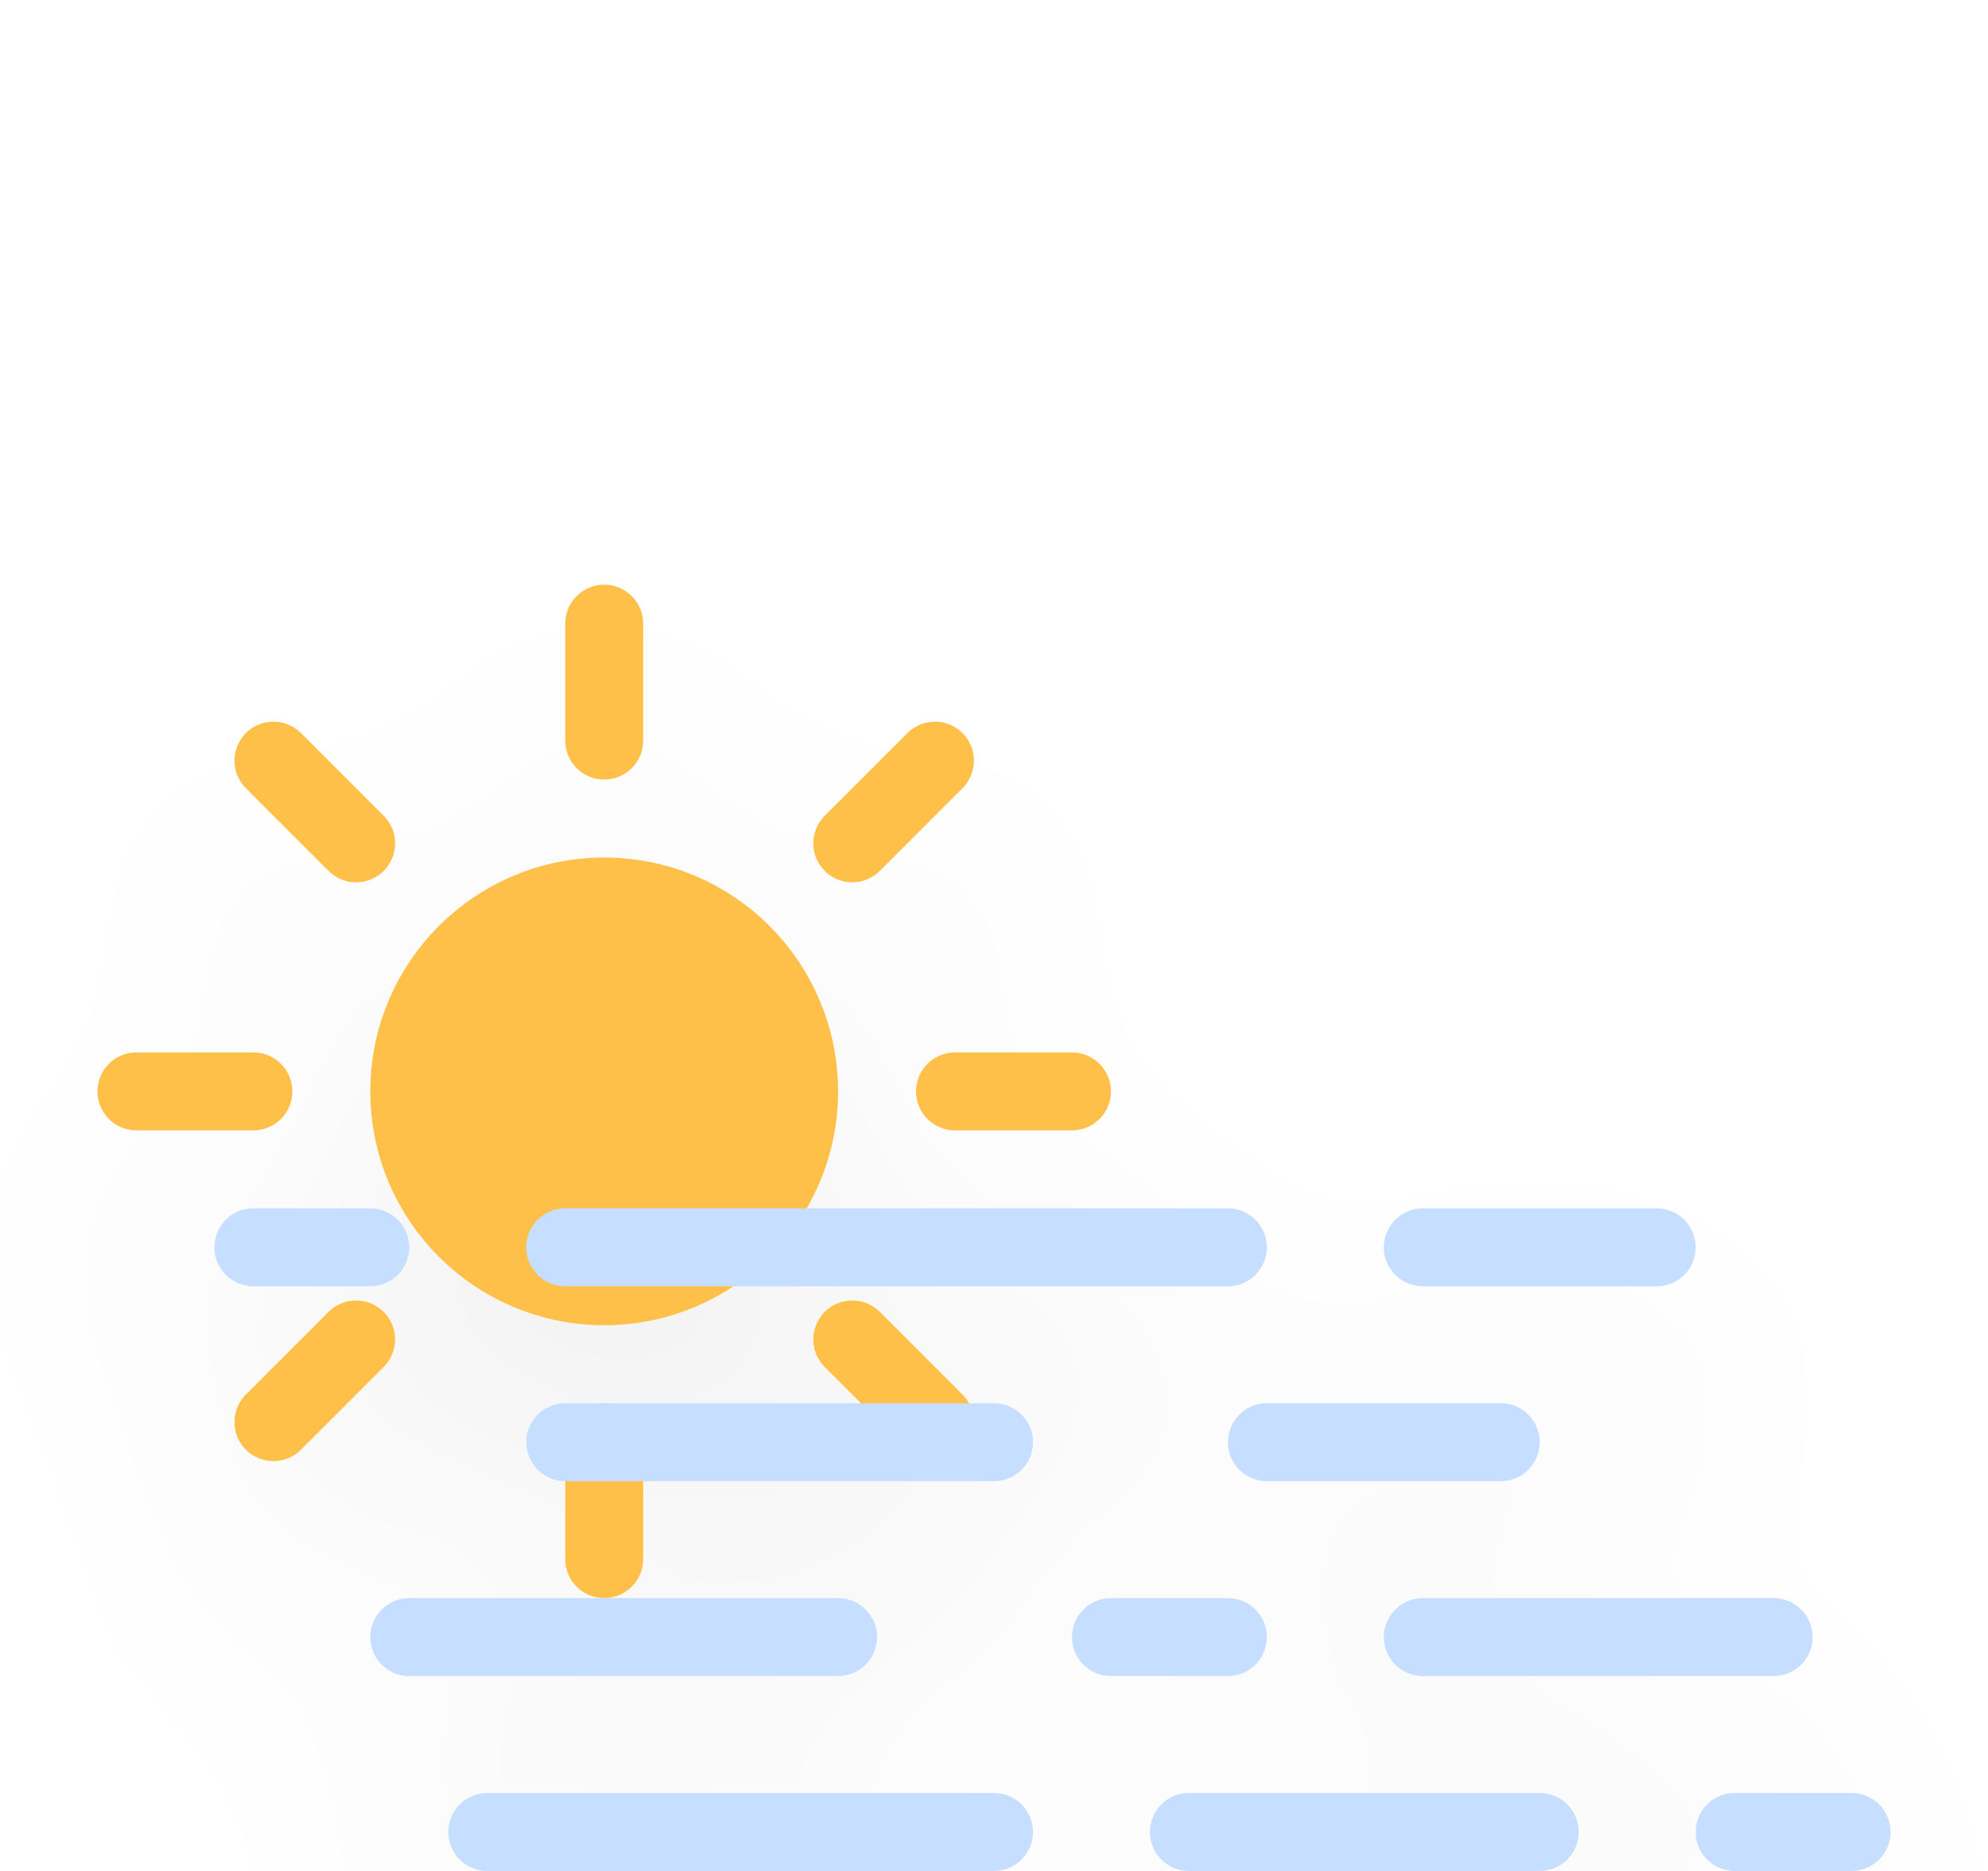
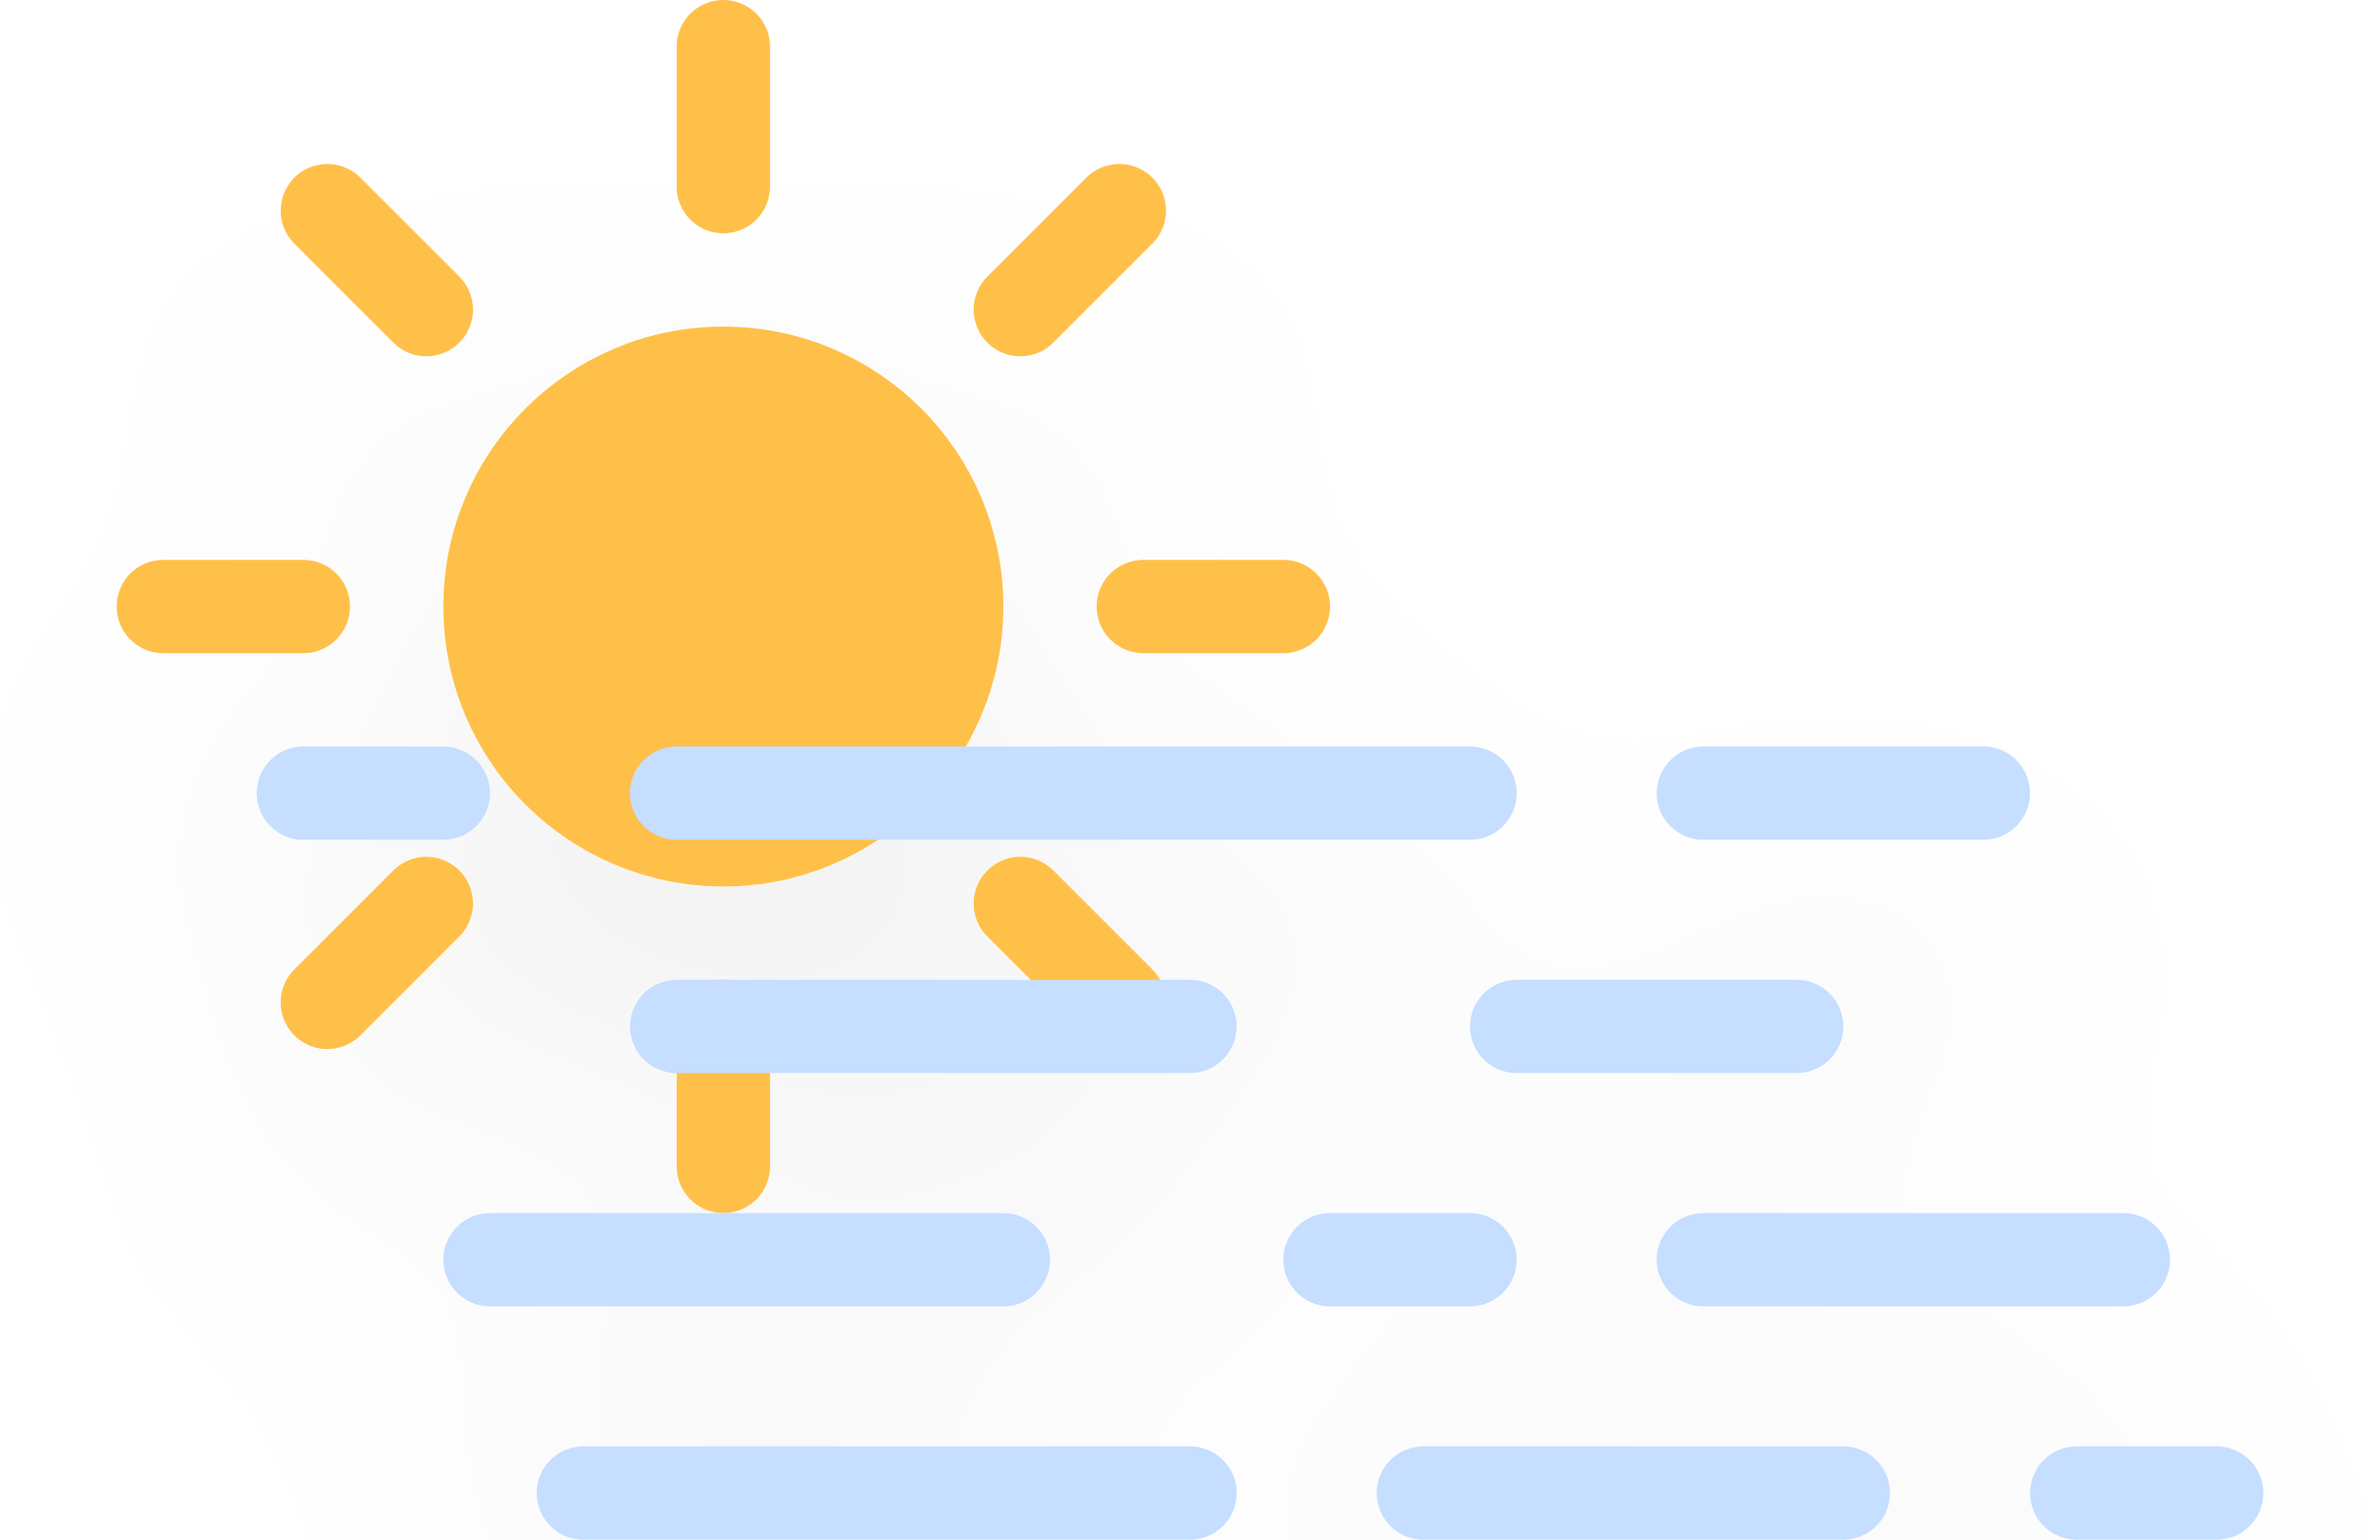
- <svg xmlns="http://www.w3.org/2000/svg" width="51" height="48" viewBox="0.5 -14 51 48" version="1.1">
+ <svg xmlns="http://www.w3.org/2000/svg" width="51" height="33" viewBox="0.5 1 51 33" version="1.1">
  <defs>
    <filter id="blur" x="-.207" y="-.211" width="1.403" height="1.5">
      <feGaussianBlur in="SourceAlpha" stdDeviation="3" />
      <feOffset dx="0" dy="4" result="offsetblur" />
      <feComponentTransfer>
        <feFuncA slope="0.05" type="linear" />
      </feComponentTransfer>
      <feMerge>
        <feMergeNode />
        <feMergeNode in="SourceGraphic" />
      </feMerge>
    </filter>
  </defs>
  <g transform="translate(16,-2)" filter="url(#blur)">
    <g class="am-weather-sun" transform="translate(0,16)">
      <line transform="translate(0,9)" y2="3" fill="none" stroke="#ffc04a" stroke-linecap="round" stroke-width="2" />
      <g transform="rotate(45)">
        <line transform="translate(0,9)" y2="3" fill="none" stroke="#ffc04a" stroke-linecap="round" stroke-width="2" />
      </g>
      <g transform="rotate(90)">
        <line transform="translate(0,9)" y2="3" fill="none" stroke="#ffc04a" stroke-linecap="round" stroke-width="2" />
      </g>
      <g transform="rotate(135)">
        <line transform="translate(0,9)" y2="3" fill="none" stroke="#ffc04a" stroke-linecap="round" stroke-width="2" />
      </g>
      <g transform="scale(-1)">
        <line transform="translate(0,9)" y2="3" fill="none" stroke="#ffc04a" stroke-linecap="round" stroke-width="2" />
      </g>
      <g transform="rotate(225)">
        <line transform="translate(0,9)" y2="3" fill="none" stroke="#ffc04a" stroke-linecap="round" stroke-width="2" />
      </g>
      <g transform="rotate(-90)">
        <line transform="translate(0,9)" y2="3" fill="none" stroke="#ffc04a" stroke-linecap="round" stroke-width="2" />
      </g>
      <g transform="rotate(-45)">
        <line transform="translate(0,9)" y2="3" fill="none" stroke="#ffc04a" stroke-linecap="round" stroke-width="2" />
      </g>
      <circle r="5" fill="#ffc04a" stroke="#ffc04a" stroke-width="2" />
    </g>
    <g class="am-weather-fog" transform="translate(-10,20)" fill="none" stroke="#c6deff" stroke-linecap="round" stroke-width="2">
      <line class="am-weather-fog-1" y1="0" y2="0" x1="1" x2="37" stroke-dasharray="3, 5, 17, 5, 7" />
      <line class="am-weather-fog-2" y1="5" y2="5" x1="9" x2="33" stroke-dasharray="11, 7, 15" />
      <line class="am-weather-fog-3" y1="10" y2="10" x1="5" x2="40" stroke-dasharray="11, 7, 3, 5, 9" />
      <line class="am-weather-fog-4" y1="15" y2="15" x1="7" x2="42" stroke-dasharray="13, 5, 9, 5, 3" />
    </g>
  </g>
</svg>
